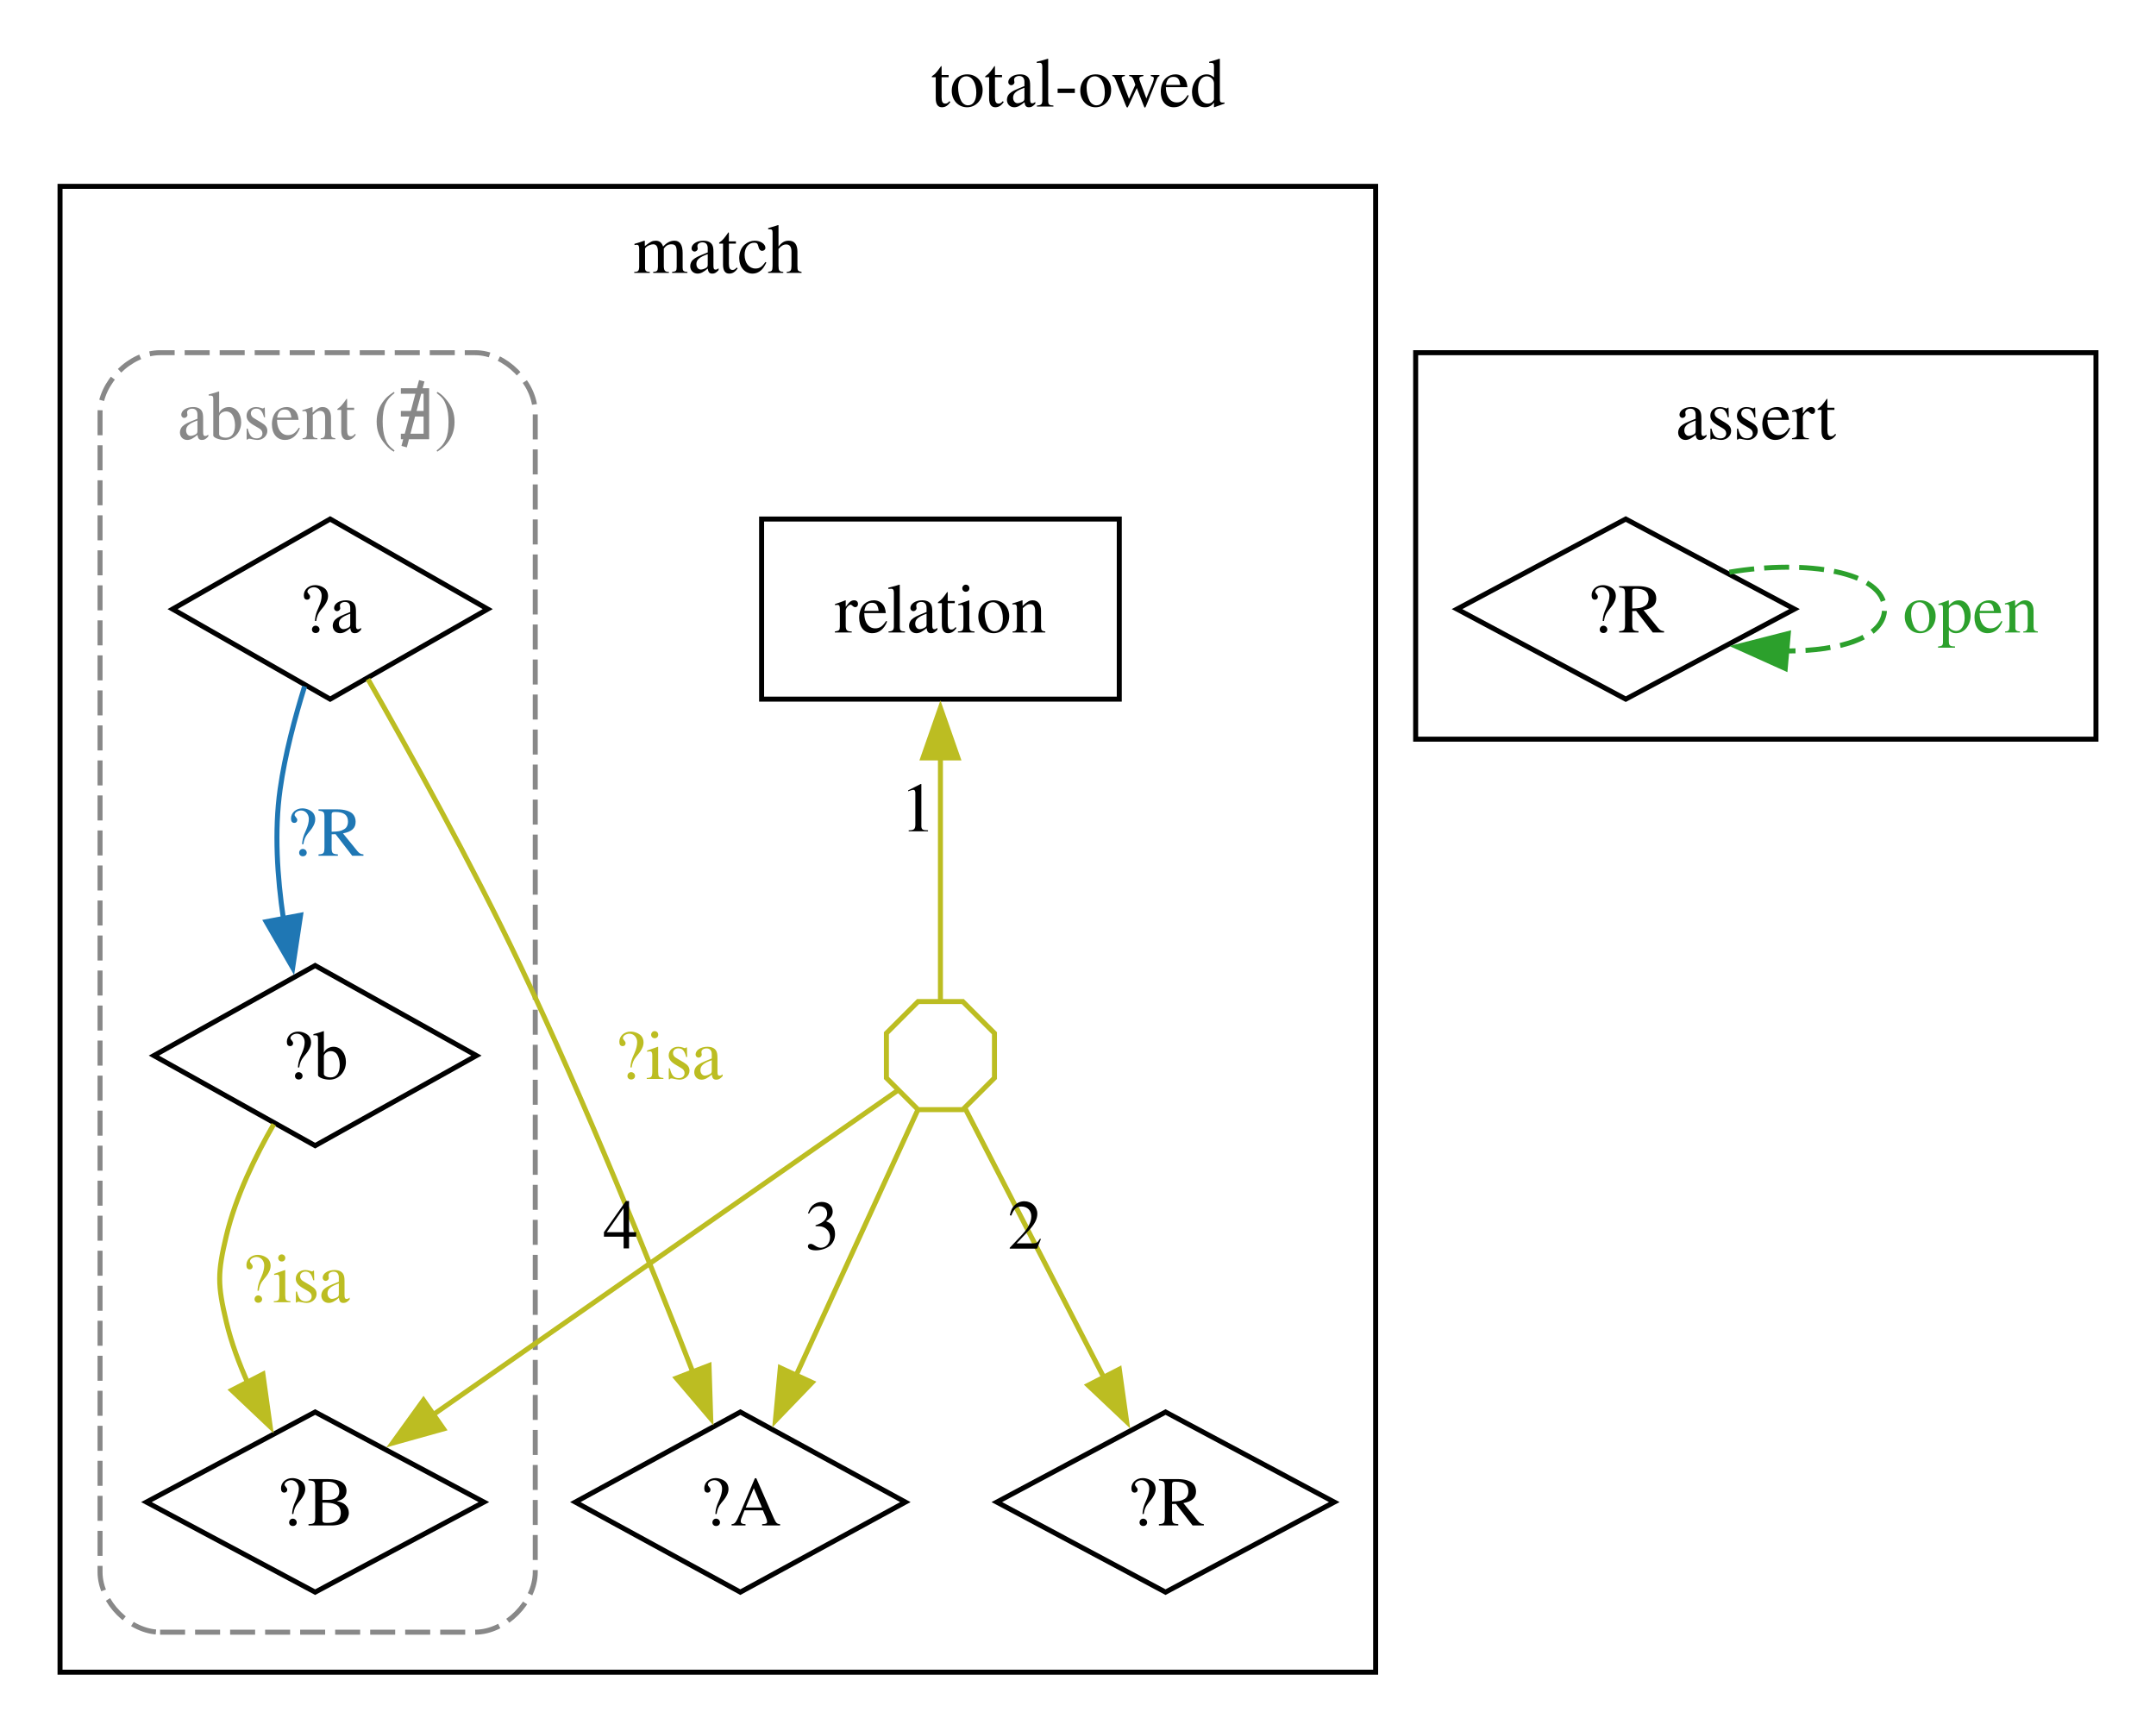
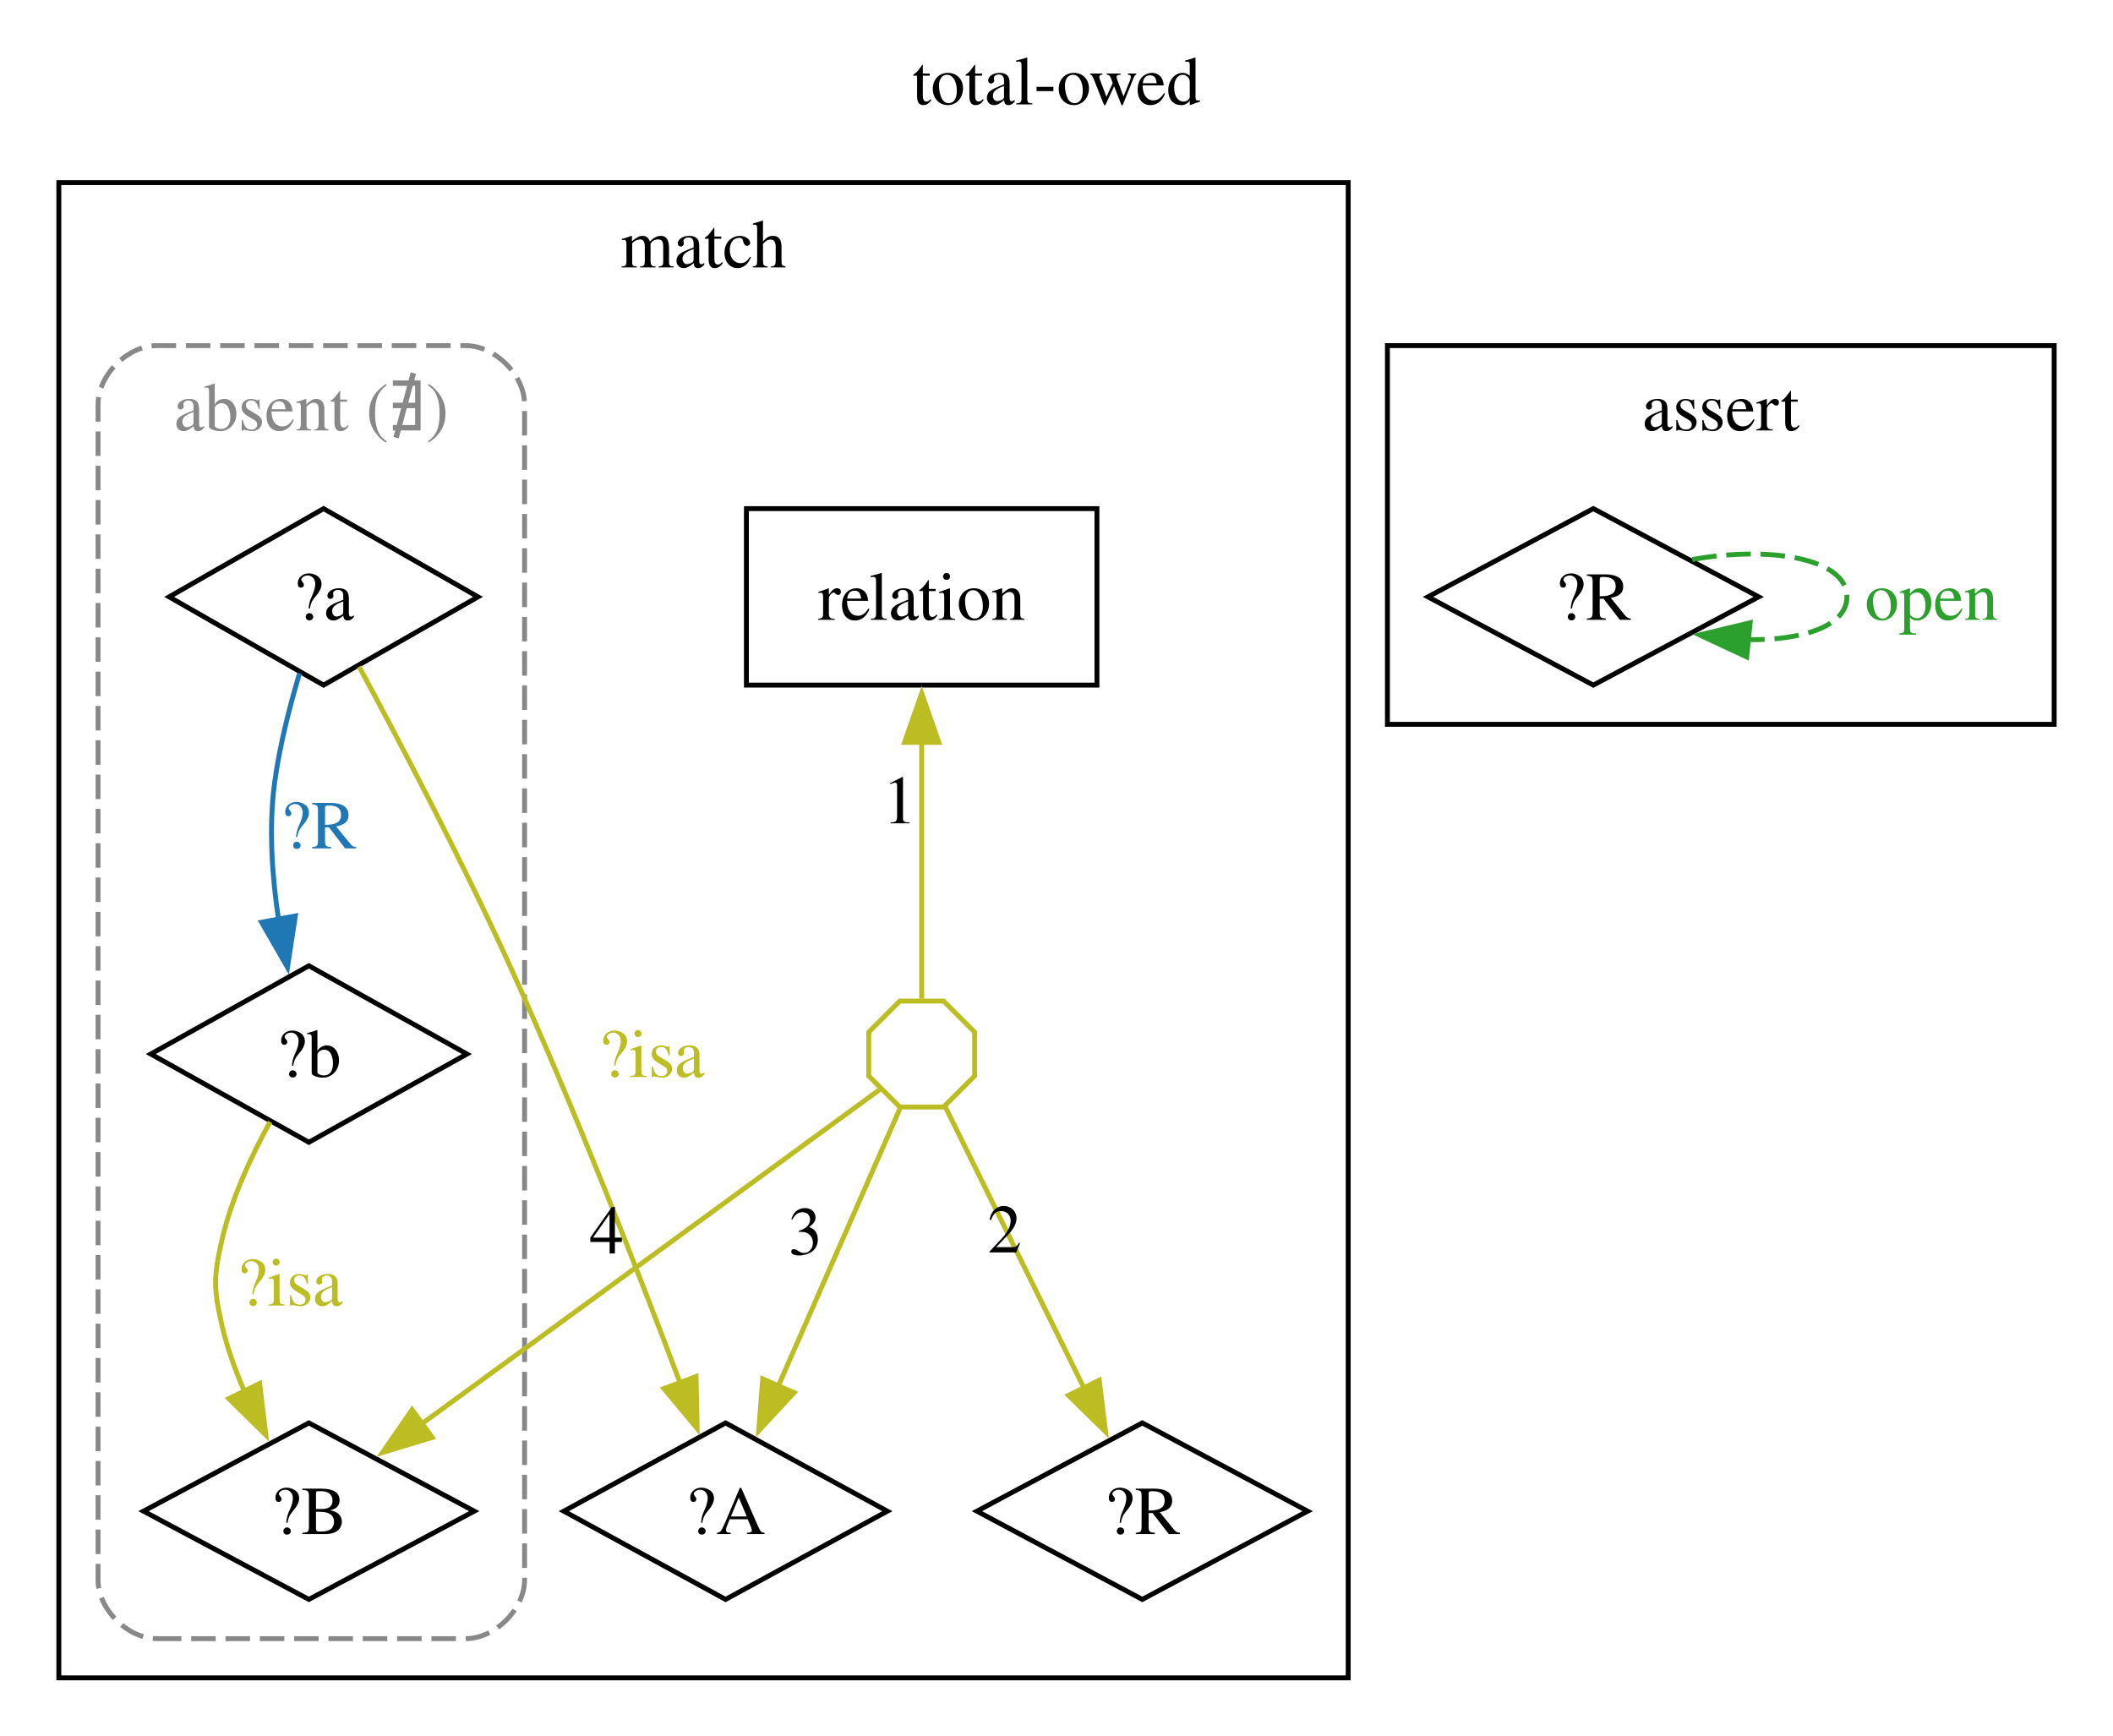
- <svg xmlns="http://www.w3.org/2000/svg" width="431pt" height="346pt" viewBox="0.00 0.00 431.00 346.00">
-   <g id="graph0" class="graph" transform="scale(1 1) rotate(0) translate(4 342.25)">
-     <polygon fill="white" stroke="none" points="-4,4 -4,-342.25 427,-342.25 427,4 -4,4" />
-     <text xml:space="preserve" text-anchor="middle" x="211.5" y="-320.95" font-family="Times,serif" font-size="14.00">total-owed</text>
+ <svg xmlns="http://www.w3.org/2000/svg" width="431pt" height="354pt" viewBox="0.00 0.00 431.00 354.00">
+   <g id="graph0" class="graph" transform="scale(1 1) rotate(0) translate(4 350.25)">
+     <polygon fill="white" stroke="none" points="-4,4 -4,-350.25 427,-350.25 427,4 -4,4" />
+     <text xml:space="preserve" text-anchor="middle" x="211.5" y="-328.95" font-family="Times,serif" font-size="14.00">total-owed</text>
    <g id="clust1" class="cluster">
-       <polygon fill="none" stroke="black" points="8,-8 8,-305 271,-305 271,-8 8,-8" />
-       <text xml:space="preserve" text-anchor="middle" x="139.5" y="-287.7" font-family="Times,serif" font-size="14.00">match</text>
+       <polygon fill="none" stroke="black" points="8,-8 8,-313 271,-313 271,-8 8,-8" />
+       <text xml:space="preserve" text-anchor="middle" x="139.5" y="-295.7" font-family="Times,serif" font-size="14.00">match</text>
    </g>
    <g id="clust2" class="cluster">
-       <path fill="none" stroke="#888888" stroke-dasharray="5,2" d="M28,-16C28,-16 91,-16 91,-16 97,-16 103,-22 103,-28 103,-28 103,-259.75 103,-259.75 103,-265.75 97,-271.75 91,-271.75 91,-271.75 28,-271.75 28,-271.75 22,-271.75 16,-265.75 16,-259.75 16,-259.75 16,-28 16,-28 16,-22 22,-16 28,-16" />
-       <text xml:space="preserve" text-anchor="middle" x="59.5" y="-254.45" font-family="Times,serif" font-size="14.00" fill="#888888">absent (∄)</text>
+       <path fill="none" stroke="#888888" stroke-dasharray="5,2" d="M28,-16C28,-16 91,-16 91,-16 97,-16 103,-22 103,-28 103,-28 103,-267.75 103,-267.75 103,-273.75 97,-279.75 91,-279.75 91,-279.75 28,-279.75 28,-279.75 22,-279.75 16,-273.75 16,-267.75 16,-267.75 16,-28 16,-28 16,-22 22,-16 28,-16" />
+       <text xml:space="preserve" text-anchor="middle" x="59.5" y="-262.45" font-family="Times,serif" font-size="14.00" fill="#888888">absent (∄)</text>
    </g>
    <g id="clust3" class="cluster">
-       <polygon fill="none" stroke="black" points="279,-194.5 279,-271.75 415,-271.75 415,-194.5 279,-194.5" />
-       <text xml:space="preserve" text-anchor="middle" x="347" y="-254.45" font-family="Times,serif" font-size="14.00">assert</text>
+       <polygon fill="none" stroke="black" points="279,-202.5 279,-279.75 415,-279.75 415,-202.5 279,-202.5" />
+       <text xml:space="preserve" text-anchor="middle" x="347" y="-262.45" font-family="Times,serif" font-size="14.00">assert</text>
    </g>
    <g id="node1" class="node">
-       <polygon fill="none" stroke="black" points="219.75,-238.5 148.25,-238.5 148.25,-202.5 219.75,-202.5 219.75,-238.5" />
-       <text xml:space="preserve" text-anchor="middle" x="184" y="-215.82" font-family="Times,serif" font-size="14.00">relation</text>
+       <polygon fill="none" stroke="black" points="219.75,-246.5 148.25,-246.5 148.25,-210.5 219.75,-210.5 219.75,-246.5" />
+       <text xml:space="preserve" text-anchor="middle" x="184" y="-223.82" font-family="Times,serif" font-size="14.00">relation</text>
    </g>
    <g id="node6" class="node">
-       <polygon fill="none" stroke="#bcbd22" points="194.8,-126.78 194.8,-135.72 188.47,-142.05 179.53,-142.05 173.2,-135.72 173.2,-126.78 179.53,-120.45 188.47,-120.45 194.8,-126.78" />
+       <polygon fill="none" stroke="#bcbd22" points="194.8,-130.78 194.8,-139.72 188.47,-146.05 179.53,-146.05 173.2,-139.72 173.2,-130.78 179.53,-124.45 188.47,-124.45 194.8,-130.78" />
    </g>
    <g id="edge1" class="edge">
-       <path fill="none" stroke="#bcbd22" d="M184,-190.87C184,-174.18 184,-154.17 184,-142.37" />
-       <polygon fill="#bcbd22" stroke="#bcbd22" points="180.5,-190.75 184,-200.75 187.5,-190.75 180.5,-190.75" />
-       <text xml:space="preserve" text-anchor="middle" x="179.5" y="-176.08" font-family="Times,serif" font-size="14.00">1</text>
+       <path fill="none" stroke="#bcbd22" d="M184,-199.05C184,-181.18 184,-159.18 184,-146.53" />
+       <polygon fill="#bcbd22" stroke="#bcbd22" points="180.5,-198.82 184,-208.82 187.5,-198.82 180.5,-198.82" />
+       <text xml:space="preserve" text-anchor="middle" x="179.5" y="-182.31" font-family="Times,serif" font-size="14.00">1</text>
    </g>
    <g id="node2" class="node">
      <polygon fill="none" stroke="black" points="229,-60 195.27,-42 229,-24 262.73,-42 229,-60" />
      <text xml:space="preserve" text-anchor="middle" x="229" y="-37.33" font-family="Times,serif" font-size="14.00">?R</text>
    </g>
    <g id="node3" class="node">
      <polygon fill="none" stroke="black" points="144,-60 111.01,-42 144,-24 176.99,-42 144,-60" />
      <text xml:space="preserve" text-anchor="middle" x="144" y="-37.33" font-family="Times,serif" font-size="14.00">?A</text>
    </g>
    <g id="node4" class="node">
      <polygon fill="none" stroke="black" points="59,-60 25.27,-42 59,-24 92.73,-42 59,-60" />
      <text xml:space="preserve" text-anchor="middle" x="59" y="-37.33" font-family="Times,serif" font-size="14.00">?B</text>
    </g>
    <g id="node5" class="node">
-       <polygon fill="none" stroke="black" points="62,-238.5 30.5,-220.5 62,-202.5 93.5,-220.5 62,-238.5" />
-       <text xml:space="preserve" text-anchor="middle" x="62" y="-215.82" font-family="Times,serif" font-size="14.00">?a</text>
+       <polygon fill="none" stroke="black" points="62,-246.5 30.5,-228.5 62,-210.5 93.5,-228.5 62,-246.5" />
+       <text xml:space="preserve" text-anchor="middle" x="62" y="-223.82" font-family="Times,serif" font-size="14.00">?a</text>
    </g>
    <g id="edge5" class="edge">
-       <path fill="none" stroke="#bcbd22" d="M69.56,-206.5C77.54,-192.56 90.29,-169.66 100,-149.25 113.02,-121.9 126.06,-89.64 134.53,-67.91" />
-       <polygon fill="#bcbd22" stroke="#bcbd22" points="137.74,-69.3 138.08,-58.71 131.21,-66.78 137.74,-69.3" />
-       <text xml:space="preserve" text-anchor="middle" x="129.67" y="-126.58" font-family="Times,serif" font-size="14.00" fill="#bcbd22">?isa</text>
+       <path fill="none" stroke="#bcbd22" d="M69.25,-214.27C77.19,-199.56 90.12,-175 100,-153.25 113.06,-124.49 126.26,-90.64 134.74,-68.11" />
+       <polygon fill="#bcbd22" stroke="#bcbd22" points="137.98,-69.46 138.2,-58.87 131.42,-67.01 137.98,-69.46" />
+       <text xml:space="preserve" text-anchor="middle" x="128.92" y="-130.57" font-family="Times,serif" font-size="14.00" fill="#bcbd22">?isa</text>
    </g>
    <g id="node7" class="node">
-       <polygon fill="none" stroke="black" points="59,-149.25 26.76,-131.25 59,-113.25 91.24,-131.25 59,-149.25" />
-       <text xml:space="preserve" text-anchor="middle" x="59" y="-126.58" font-family="Times,serif" font-size="14.00">?b</text>
+       <polygon fill="none" stroke="black" points="59,-153.25 26.76,-135.25 59,-117.25 91.24,-135.25 59,-153.25" />
+       <text xml:space="preserve" text-anchor="middle" x="59" y="-130.57" font-family="Times,serif" font-size="14.00">?b</text>
    </g>
    <g id="edge7" class="edge">
-       <path fill="none" stroke="#1f77b4" d="M56.89,-205.05C54.95,-198.81 52.96,-191.38 52,-184.5 50.82,-176.1 51.42,-166.93 52.65,-158.65" />
-       <polygon fill="#1f77b4" stroke="#1f77b4" points="56.09,-159.31 54.51,-148.83 49.21,-158.01 56.09,-159.31" />
-       <text xml:space="preserve" text-anchor="middle" x="61" y="-171.2" font-family="Times,serif" font-size="14.00" fill="#1f77b4">?R</text>
+       <path fill="none" stroke="#1f77b4" d="M57.1,-212.92C55.09,-206.18 53,-198.02 52,-190.5 50.8,-181.44 51.49,-171.52 52.82,-162.68" />
+       <polygon fill="#1f77b4" stroke="#1f77b4" points="56.24,-163.41 54.64,-152.94 49.36,-162.13 56.24,-163.41" />
+       <text xml:space="preserve" text-anchor="middle" x="61" y="-177.2" font-family="Times,serif" font-size="14.00" fill="#1f77b4">?R</text>
    </g>
    <g id="edge2" class="edge">
-       <path fill="none" stroke="#bcbd22" d="M188.99,-120.58C195.62,-107.72 207.57,-84.56 216.68,-66.88" />
-       <polygon fill="#bcbd22" stroke="#bcbd22" points="219.76,-68.56 221.23,-58.07 213.53,-65.35 219.76,-68.56" />
-       <text xml:space="preserve" text-anchor="middle" x="200.93" y="-92.66" font-family="Times,serif" font-size="14.00">2</text>
+       <path fill="none" stroke="#bcbd22" d="M188.82,-124.48C195.53,-110.88 207.9,-85.78 217.15,-67.02" />
+       <polygon fill="#bcbd22" stroke="#bcbd22" points="220.22,-68.71 221.51,-58.2 213.94,-65.62 220.22,-68.71" />
+       <text xml:space="preserve" text-anchor="middle" x="200.91" y="-94.79" font-family="Times,serif" font-size="14.00">2</text>
    </g>
    <g id="edge3" class="edge">
-       <path fill="none" stroke="#bcbd22" d="M179.41,-120.24C173.5,-107.34 163.02,-84.49 154.99,-66.98" />
-       <polygon fill="#bcbd22" stroke="#bcbd22" points="158.35,-65.91 151,-58.28 151.99,-68.83 158.35,-65.91" />
-       <text xml:space="preserve" text-anchor="middle" x="160.4" y="-92.53" font-family="Times,serif" font-size="14.00">3</text>
+       <path fill="none" stroke="#bcbd22" d="M179.57,-124.14C173.61,-110.55 162.83,-85.96 154.69,-67.4" />
+       <polygon fill="#bcbd22" stroke="#bcbd22" points="157.98,-66.17 150.76,-58.42 151.57,-68.98 157.98,-66.17" />
+       <text xml:space="preserve" text-anchor="middle" x="160.28" y="-94.36" font-family="Times,serif" font-size="14.00">3</text>
    </g>
    <g id="edge4" class="edge">
-       <path fill="none" stroke="#bcbd22" d="M175.41,-124.25C156.46,-111.03 110.54,-78.98 82.37,-59.31" />
-       <polygon fill="#bcbd22" stroke="#bcbd22" points="84.66,-56.64 74.46,-53.79 80.66,-62.38 84.66,-56.64" />
-       <text xml:space="preserve" text-anchor="middle" x="120.06" y="-92.71" font-family="Times,serif" font-size="14.00">4</text>
+       <path fill="none" stroke="#bcbd22" d="M175.41,-127.98C156.36,-114.07 110.06,-80.28 81.93,-59.74" />
+       <polygon fill="#bcbd22" stroke="#bcbd22" points="84.17,-57.04 74.03,-53.97 80.05,-62.7 84.17,-57.04" />
+       <text xml:space="preserve" text-anchor="middle" x="119.74" y="-94.57" font-family="Times,serif" font-size="14.00">4</text>
    </g>
    <g id="edge6" class="edge">
-       <path fill="none" stroke="#bcbd22" d="M50.72,-117.52C47.04,-111.12 43.12,-103.07 41.25,-95.25 39.47,-87.79 39.47,-85.46 41.25,-78 42.24,-73.85 43.81,-69.63 45.62,-65.63" />
-       <polygon fill="#bcbd22" stroke="#bcbd22" points="48.56,-67.57 50.02,-57.08 42.33,-64.36 48.56,-67.57" />
-       <text xml:space="preserve" text-anchor="middle" x="55.12" y="-81.95" font-family="Times,serif" font-size="14.00" fill="#bcbd22">?isa</text>
+       <path fill="none" stroke="#bcbd22" d="M51.09,-121.42C47.3,-114.53 43.18,-105.73 41.25,-97.25 39.55,-89.77 39.55,-87.48 41.25,-80 42.29,-75.44 43.96,-70.79 45.87,-66.39" />
+       <polygon fill="#bcbd22" stroke="#bcbd22" points="48.96,-68.05 50.23,-57.53 42.67,-64.96 48.96,-68.05" />
+       <text xml:space="preserve" text-anchor="middle" x="55.12" y="-83.95" font-family="Times,serif" font-size="14.00" fill="#bcbd22">?isa</text>
    </g>
    <g id="node8" class="node">
-       <polygon fill="none" stroke="black" points="321,-238.5 287.27,-220.5 321,-202.5 354.73,-220.5 321,-238.5" />
-       <text xml:space="preserve" text-anchor="middle" x="321" y="-215.82" font-family="Times,serif" font-size="14.00">?R</text>
+       <polygon fill="none" stroke="black" points="321,-246.5 287.27,-228.5 321,-210.5 354.73,-228.5 321,-246.5" />
+       <text xml:space="preserve" text-anchor="middle" x="321" y="-223.82" font-family="Times,serif" font-size="14.00">?R</text>
    </g>
    <g id="edge8" class="edge">
-       <path fill="none" stroke="#2ca02c" stroke-dasharray="5,2" d="M341.72,-227.88C357.16,-230.46 372.73,-228 372.73,-220.5 372.73,-214.88 363.97,-212.09 353.08,-212.13" />
-       <polygon fill="#2ca02c" stroke="#2ca02c" points="352.88,-208.64 343.22,-212.99 353.49,-215.61 352.88,-208.64" />
-       <text xml:space="preserve" text-anchor="middle" x="389.98" y="-215.82" font-family="Times,serif" font-size="14.00" fill="#2ca02c">open</text>
+       <path fill="none" stroke="#2ca02c" stroke-dasharray="5,2" d="M341.18,-236.11C356.8,-238.96 372.73,-236.42 372.73,-228.5 372.73,-222.5 363.58,-219.58 352.35,-219.77" />
+       <polygon fill="#2ca02c" stroke="#2ca02c" points="352.28,-216.25 342.68,-220.74 352.98,-223.22 352.28,-216.25" />
+       <text xml:space="preserve" text-anchor="middle" x="389.98" y="-223.82" font-family="Times,serif" font-size="14.00" fill="#2ca02c">open</text>
    </g>
  </g>
</svg>
